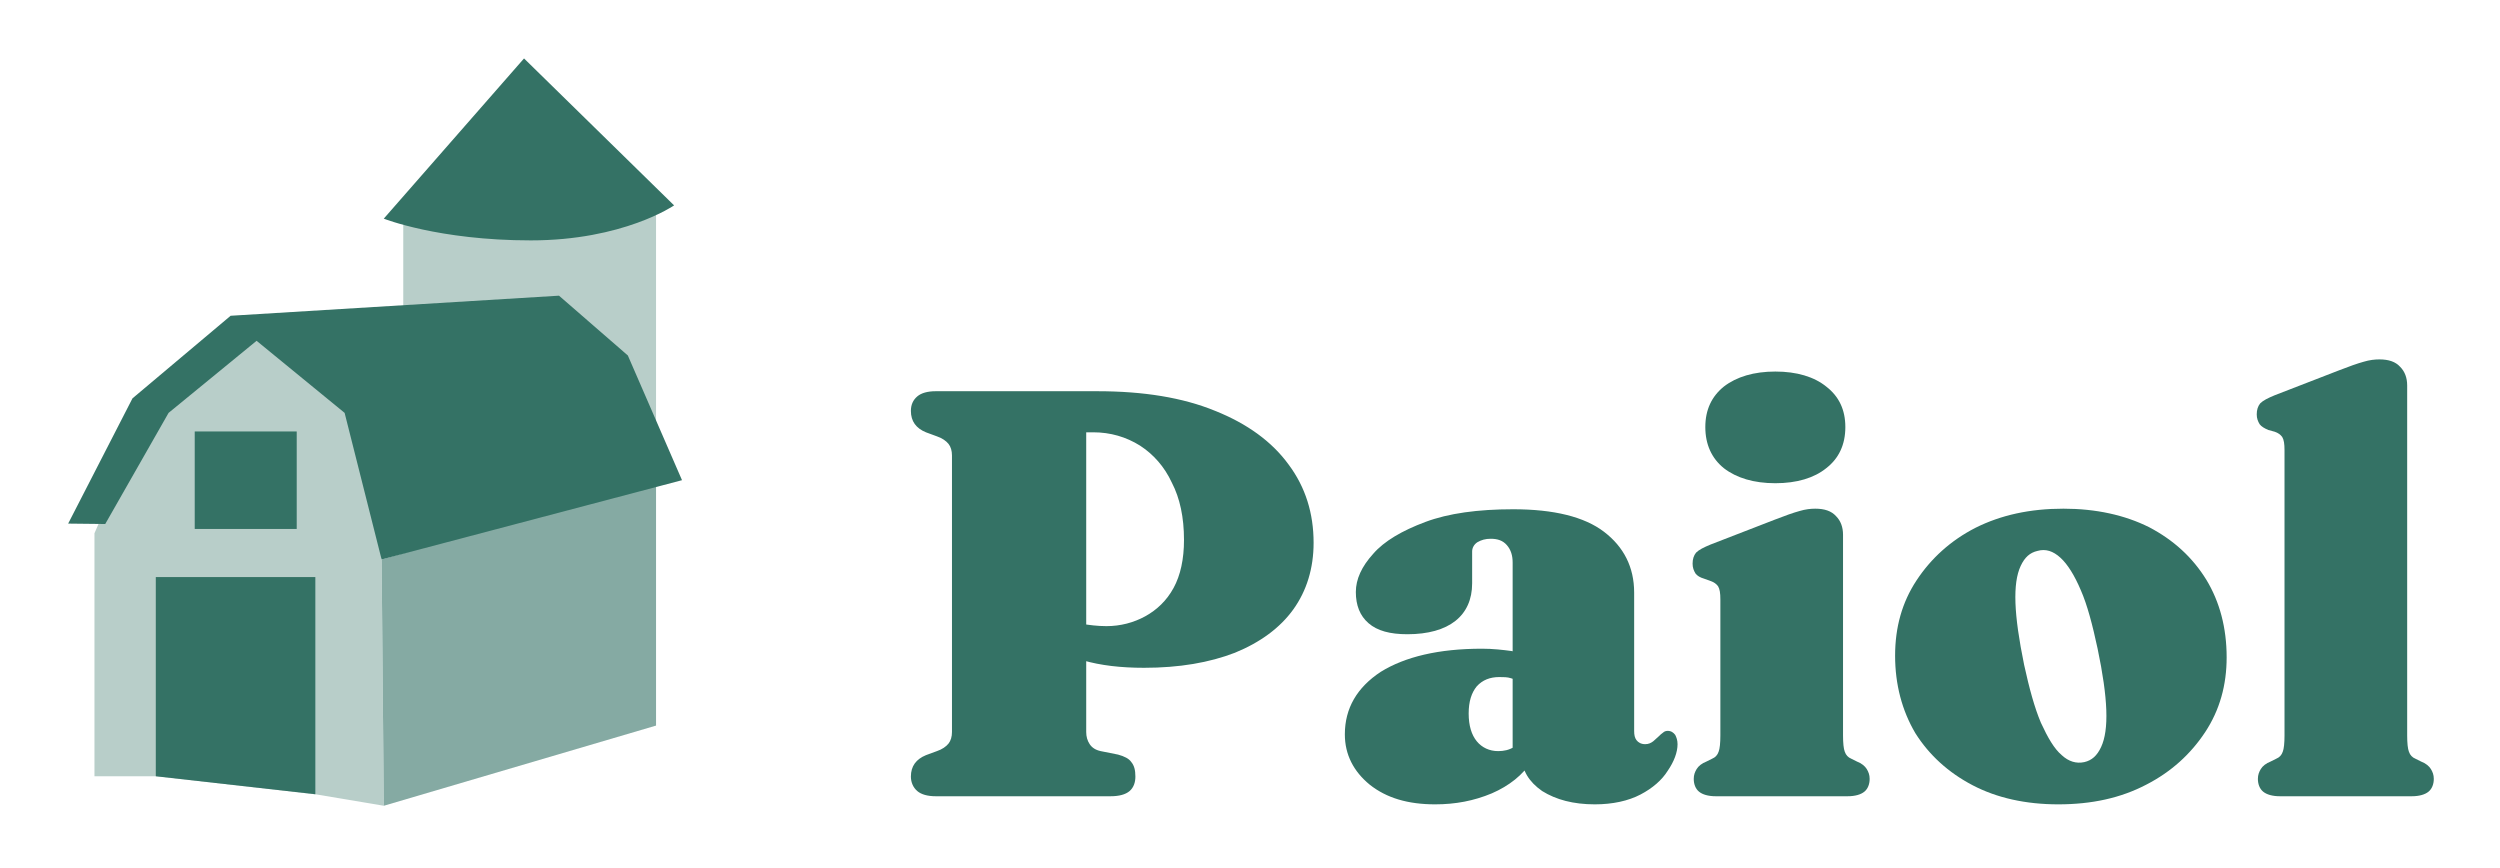
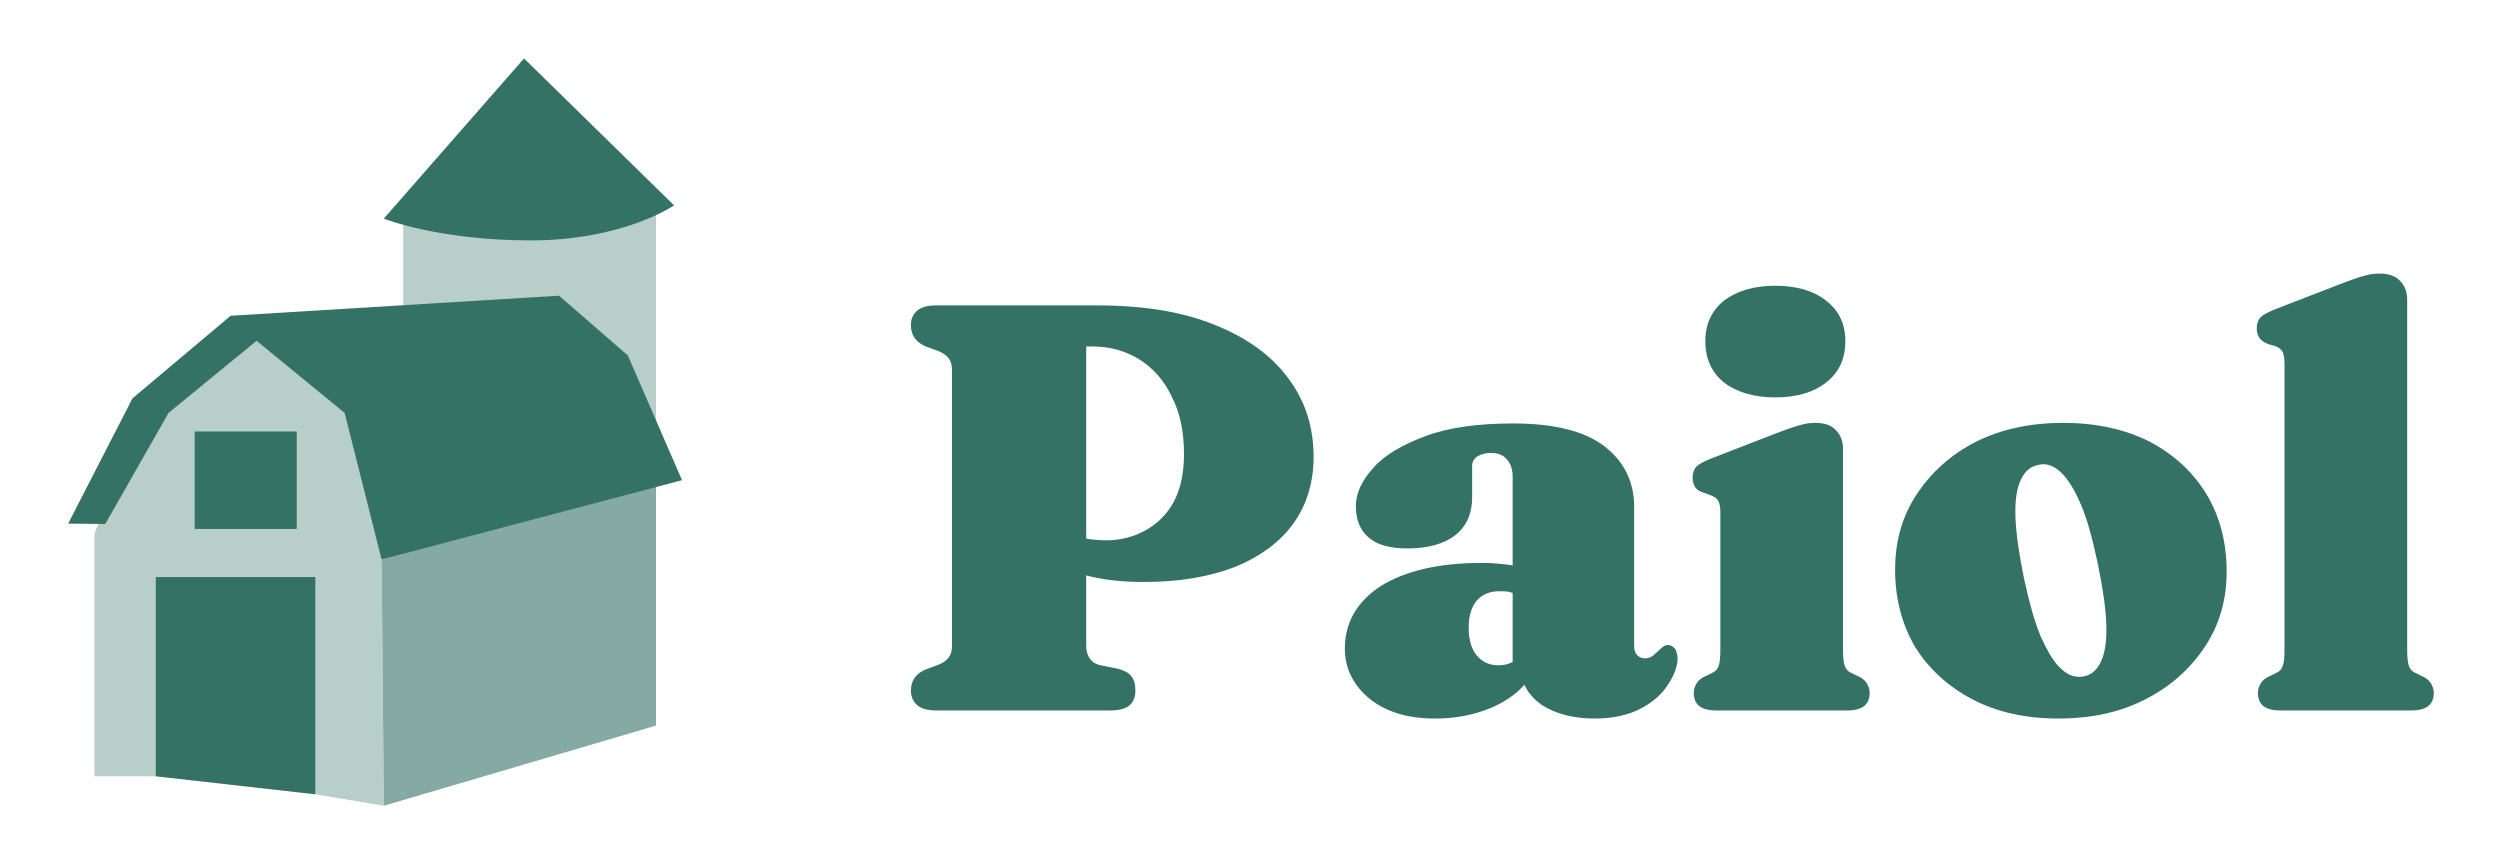
<svg xmlns="http://www.w3.org/2000/svg" viewBox="148.80 50.10 79.21 27.61" width="317" height="110" role="img">
  <g>
    <path transform="matrix(1,0,0,-1,160.767,67.9057)" d="M0 0 .069-7.839-2.11-7.473-7.187-6.9H-9.139V.834L-7.187 5.319-3.919 7.378-.185 5.08Z" fill="#b8cec9" />
    <path transform="matrix(1,0,0,-1,0,207.732)" d="M169.501 143.775H161.456V151.023H169.501Z" fill="#b8cec9" />
    <path transform="matrix(1,0,0,-1,169.5014,73.1931)" d="M0 0-8.665-2.552-8.734 5.287 0 7.81Z" fill="#85aaa3" />
    <path transform="matrix(1,0,0,-1,150.7907,66.76459)" d="M0 0 2.047 3.986 5.171 6.615 15.622 7.254 17.813 5.351 19.537 1.382 9.976-1.141 8.799 3.524 5.997 5.818 3.196 3.524 1.18-.013Z" fill="#347265" />
    <path transform="matrix(1,0,0,-1,165.2996,51.9599)" d="M0 0 4.776-4.677C4.776-4.677 3.16-5.791 .215-5.791-2.729-5.791-4.464-5.099-4.464-5.099Z" fill="#347265" />
    <path transform="matrix(1,0,0,-1,153.5799,74.8057)" d="M0 0V6.34H5.078V-.573C3.385-.382 1.693-.191 0 0" fill="#347265" />
    <path transform="matrix(1,0,0,-1,0,207.732)" d="M158.065 143.9H154.819V140.797H158.065Z" fill="#347265" />
  </g>
-   <g transform="translate(177.540 75.800) scale(1.2637) translate(-141.500 -90.800)">
+   <g transform="translate(177.540 65.929) scale(1.2637) translate(-141.500 -85.150)">
    <path d="M.74 .438C.74 .394 .728 .355 .705 .323 .682 .291 .648 .266 .604 .248 .56 .231 .508 .222 .447 .222 .407 .222 .372 .226 .341 .235 .31 .244 .283 .256 .258 .271L.266 .333C.278 .324 .29 .317 .302 .311 .314 .305 .326 .301 .339 .298 .352 .296 .366 .294 .382 .294 .406 .294 .429 .3 .449 .311 .469 .322 .486 .338 .498 .36 .51 .382 .516 .41 .516 .443 .516 .482 .509 .515 .495 .542 .482 .57 .463 .591 .44 .606 .416 .621 .389 .629 .359 .629H.347V.111C.347 .103 .349 .096 .353 .09 .357 .084 .363 .08 .372 .078L.402 .072C.413 .069 .421 .065 .425 .059 .43 .053 .432 .045 .432 .034 .432 .024 .429 .015 .422 .009 .415 .003 .404 0 .389 0H.087C.073 0 .062 .003 .055 .009 .048 .015 .044 .024 .044 .034 .044 .052 .053 .064 .07 .071L.089 .078C.098 .081 .105 .086 .109 .091 .113 .096 .115 .103 .115 .111V.589C.115 .597 .113 .604 .109 .609 .105 .614 .098 .619 .089 .622L.07 .629C.053 .636 .044 .648 .044 .666 .044 .677 .048 .685 .055 .691 .062 .697 .073 .7 .087 .7H.366C.446 .7 .514 .689 .57 .666 .625 .644 .668 .613 .697 .573 .726 .534 .74 .489 .74 .438Z" transform="matrix(14.5725,0,0,-14.5725,140.916,90.51669)" fill="#347265" />
    <path d="M.333 .068V.08L.317 .081V.404C.317 .416 .314 .426 .307 .434 .3 .442 .291 .445 .279 .445 .27 .445 .263 .443 .256 .439 .25 .435 .247 .429 .247 .423V.368C.247 .34 .237 .318 .218 .303 .199 .288 .171 .28 .135 .28 .105 .28 .083 .286 .068 .299 .053 .312 .046 .33 .046 .353 .046 .375 .056 .397 .076 .419 .095 .441 .126 .459 .166 .474 .206 .489 .257 .496 .318 .496 .388 .496 .441 .483 .475 .457 .509 .431 .527 .396 .527 .352V.113C.527 .106 .528 .101 .531 .097 .534 .093 .539 .09 .546 .09 .552 .09 .556 .092 .56 .095 .563 .098 .567 .101 .57 .104 .572 .106 .574 .108 .577 .11 .579 .112 .582 .113 .585 .113 .591 .113 .595 .11 .598 .106 .6 .102 .602 .097 .602 .09 .602 .076 .596 .06 .585 .044 .575 .028 .559 .014 .538 .003 .517-.008 .49-.014 .459-.014 .422-.014 .392-.006 .368 .009 .345 .025 .333 .045 .333 .068M.027 .107C.027 .152 .048 .188 .089 .215 .131 .241 .189 .255 .264 .255 .283 .255 .3 .253 .315 .251 .33 .248 .342 .244 .351 .239L.334 .195C.327 .2 .32 .202 .314 .204 .308 .206 .301 .206 .294 .206 .278 .206 .265 .201 .255 .19 .246 .179 .241 .164 .241 .143 .241 .122 .246 .106 .255 .095 .264 .084 .277 .078 .292 .078 .302 .078 .311 .08 .319 .085 .328 .089 .334 .095 .339 .1L.35 .061C.335 .037 .311 .018 .281 .005 .25-.008 .218-.014 .183-.014 .136-.014 .099-.003 .07 .02 .042 .043 .027 .072 .027 .107Z" transform="matrix(14.5725,0,0,-14.5725,152.0931,90.51669)" fill="#347265" />
    <path d="M.287 .452V.105C.287 .092 .288 .082 .29 .077 .292 .071 .296 .067 .301 .065L.311 .06C.319 .057 .325 .052 .328 .047 .331 .042 .333 .037 .333 .03 .333 .021 .33 .013 .324 .008 .318 .003 .308 0 .295 0H.067C.054 0 .044 .003 .038 .008 .032 .013 .029 .021 .029 .03 .029 .037 .031 .042 .034 .047 .037 .052 .043 .057 .051 .06L.061 .065C.066 .067 .07 .071 .072 .077 .074 .082 .075 .092 .075 .105V.34C.075 .351 .074 .358 .071 .363 .068 .367 .064 .37 .058 .372L.047 .376C.04 .378 .035 .381 .032 .385 .029 .39 .027 .395 .027 .402 .027 .41 .029 .416 .033 .421 .038 .426 .046 .43 .058 .435L.169 .478C.187 .485 .201 .49 .212 .493 .222 .496 .231 .497 .239 .497 .255 .497 .267 .493 .275 .484 .283 .476 .287 .465 .287 .452M.17 .541C.133 .541 .103 .55 .081 .567 .06 .584 .049 .608 .049 .638 .049 .668 .06 .691 .081 .708 .103 .725 .133 .734 .17 .734 .207 .734 .237 .725 .258 .708 .28 .691 .291 .668 .291 .638 .291 .608 .28 .584 .258 .567 .237 .55 .207 .541 .17 .541Z" transform="matrix(14.5725,0,0,-14.5725,160.8512,90.51669)" fill="#347265" />
    <path d="M.316 .497C.372 .497 .422 .486 .464 .465 .506 .443 .539 .413 .563 .374 .586 .336 .598 .291 .598 .24 .598 .192 .586 .149 .561 .111 .536 .073 .502 .042 .459 .02 .415-.003 .365-.014 .307-.014 .251-.014 .201-.003 .159 .019 .117 .041 .084 .071 .06 .109 .037 .148 .025 .193 .025 .243 .025 .292 .037 .335 .062 .373 .087 .411 .121 .442 .164 .464 .208 .486 .258 .497 .316 .497M.352 .059C.365 .062 .374 .07 .381 .085 .388 .1 .391 .121 .39 .149 .389 .177 .384 .212 .375 .255 .366 .297 .357 .331 .346 .356 .335 .382 .323 .401 .311 .412 .298 .424 .285 .428 .271 .424 .258 .421 .249 .413 .242 .398 .235 .383 .232 .362 .233 .334 .234 .306 .239 .271 .248 .227 .257 .186 .266 .153 .277 .127 .289 .101 .3 .082 .313 .071 .325 .06 .338 .056 .352 .059Z" transform="matrix(14.5725,0,0,-14.5725,165.9807,90.51669)" fill="#347265" />
    <path d="M.287 .71V.105C.287 .092 .288 .082 .29 .077 .292 .071 .296 .067 .301 .065L.311 .06C.319 .057 .325 .052 .328 .047 .331 .042 .333 .037 .333 .03 .333 .021 .33 .013 .324 .008 .318 .003 .308 0 .295 0H.067C.054 0 .044 .003 .038 .008 .032 .013 .029 .021 .029 .03 .029 .037 .031 .042 .034 .047 .037 .052 .043 .057 .051 .06L.061 .065C.066 .067 .07 .071 .072 .077 .074 .082 .075 .092 .075 .105V.598C.075 .609 .074 .616 .071 .621 .068 .625 .064 .628 .058 .63L.047 .633C.04 .636 .035 .639 .032 .643 .029 .648 .027 .653 .027 .66 .027 .668 .029 .674 .033 .679 .038 .684 .046 .688 .058 .693L.169 .736C.187 .743 .201 .748 .212 .751 .222 .754 .231 .755 .239 .755 .255 .755 .267 .751 .275 .742 .283 .734 .287 .723 .287 .71Z" transform="matrix(14.5725,0,0,-14.5725,175.0594,90.51669)" fill="#347265" />
  </g>
</svg>
